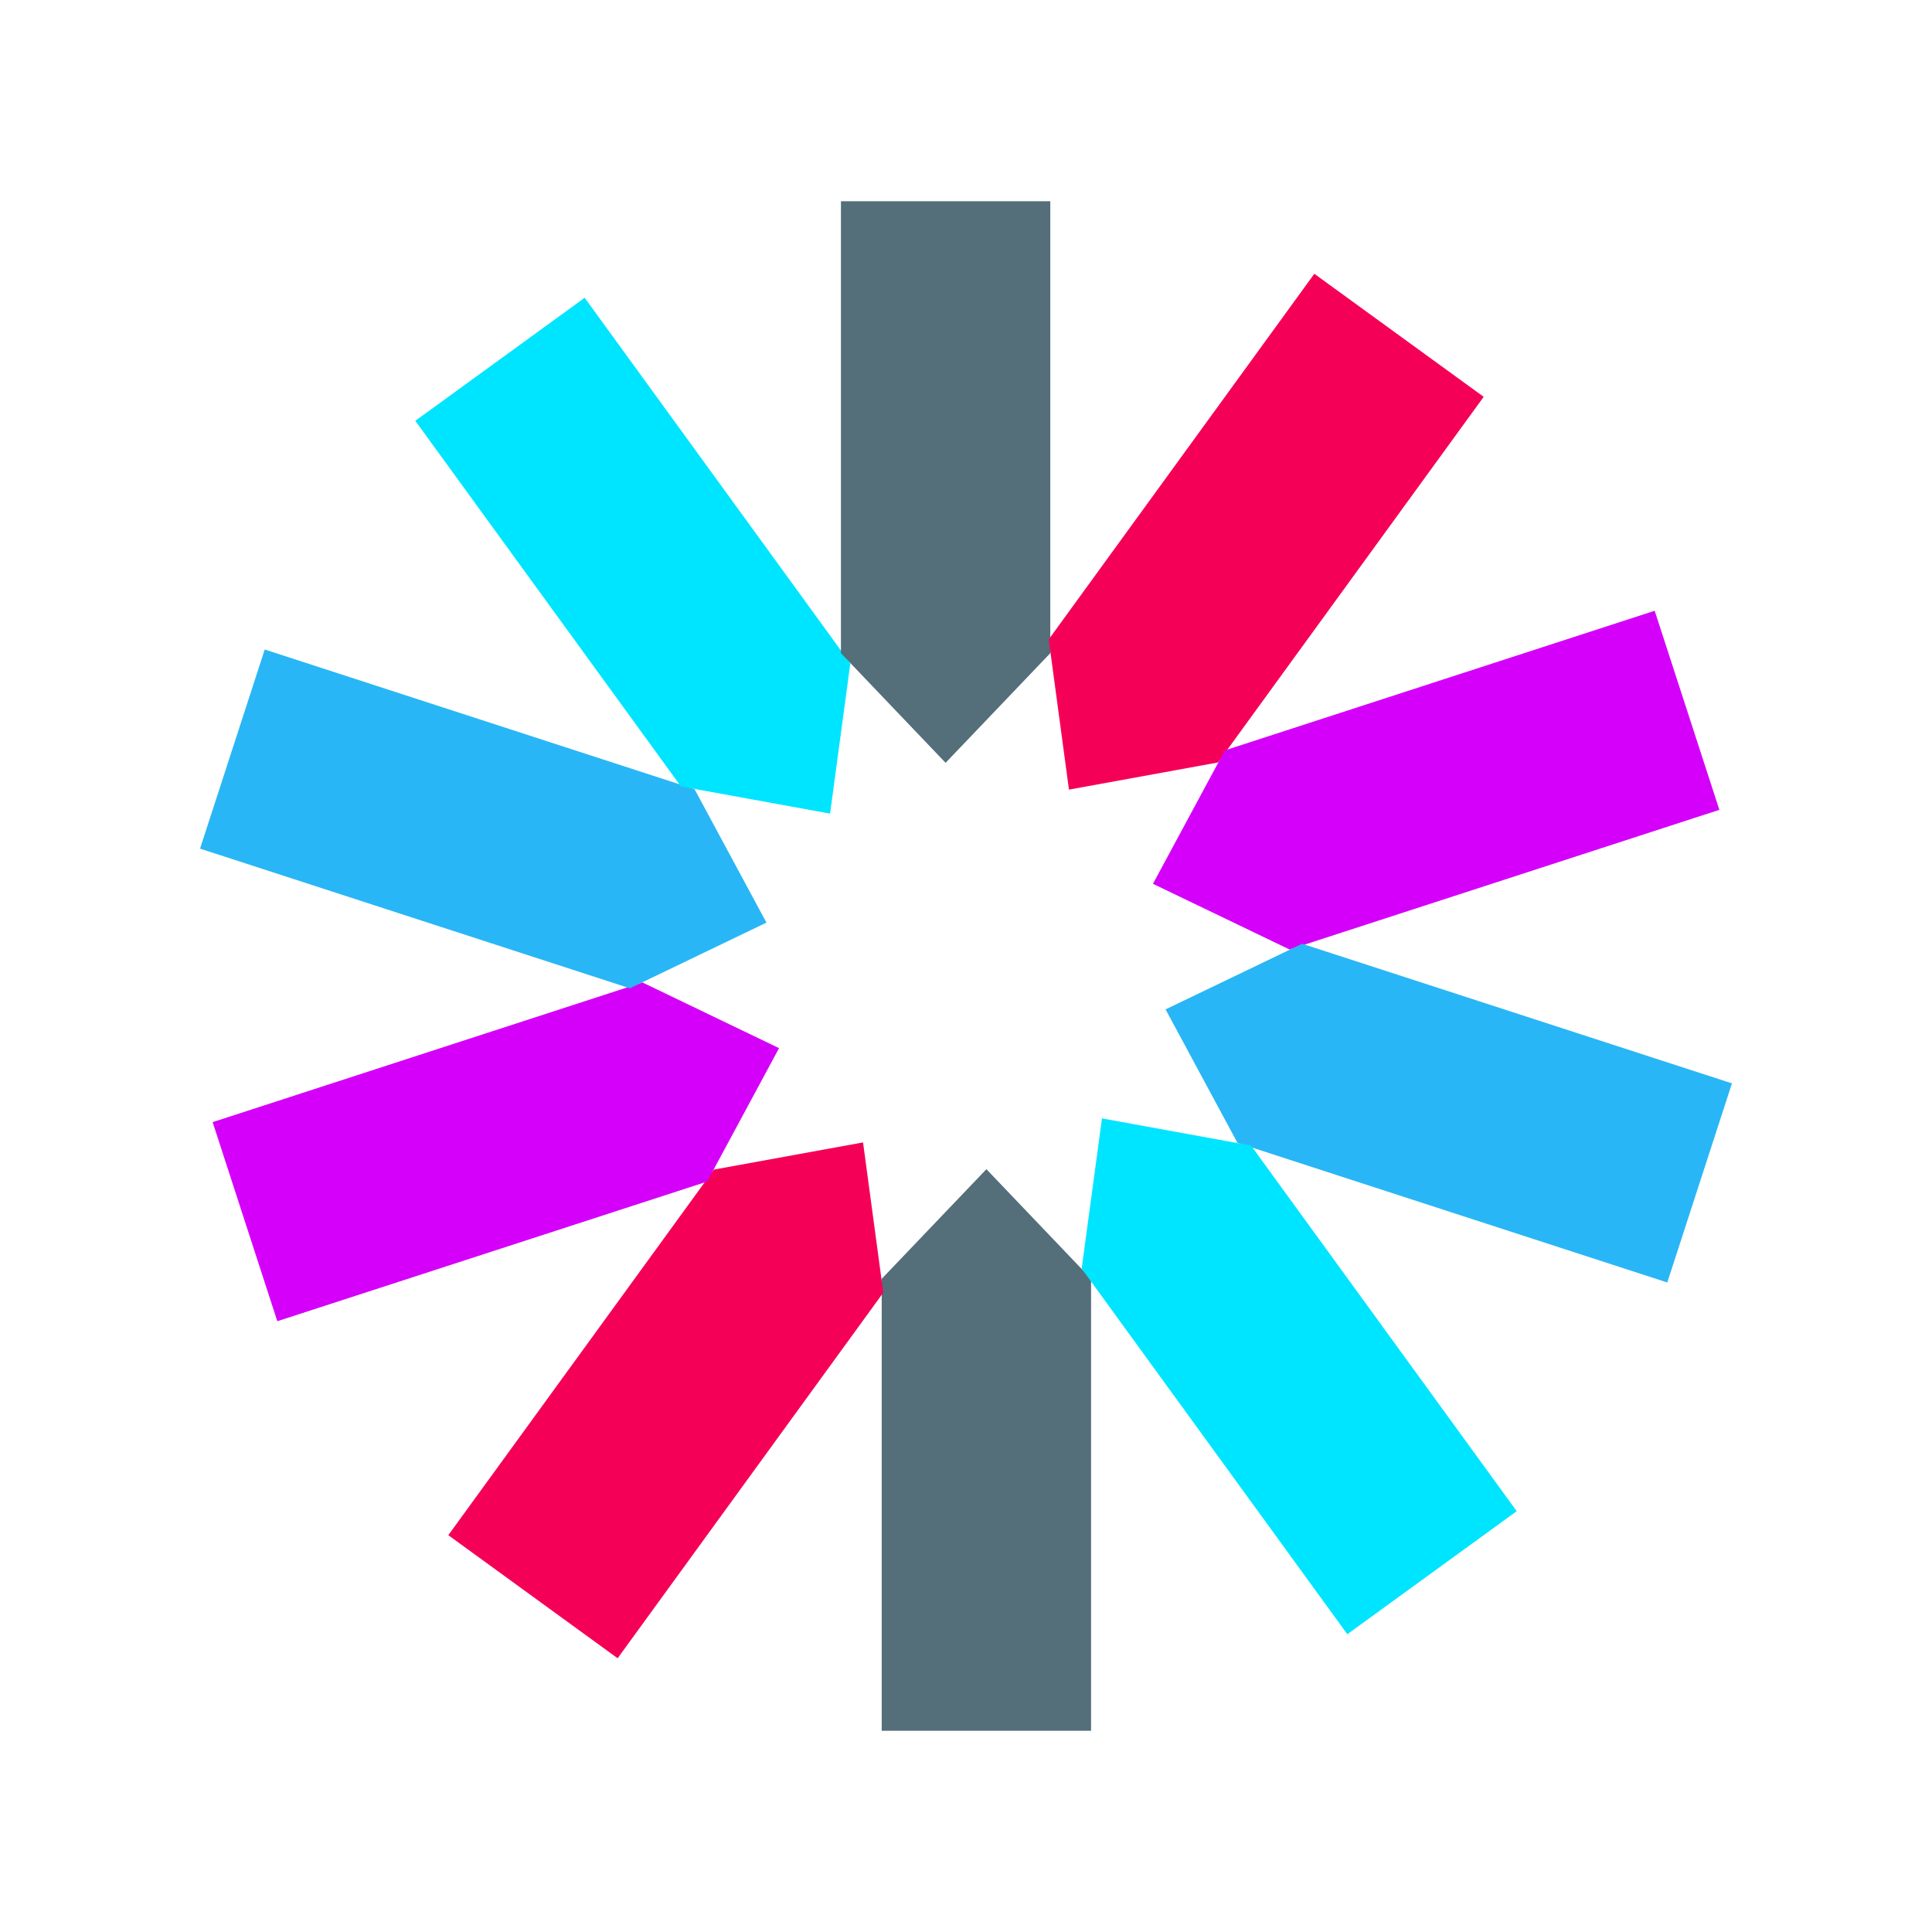
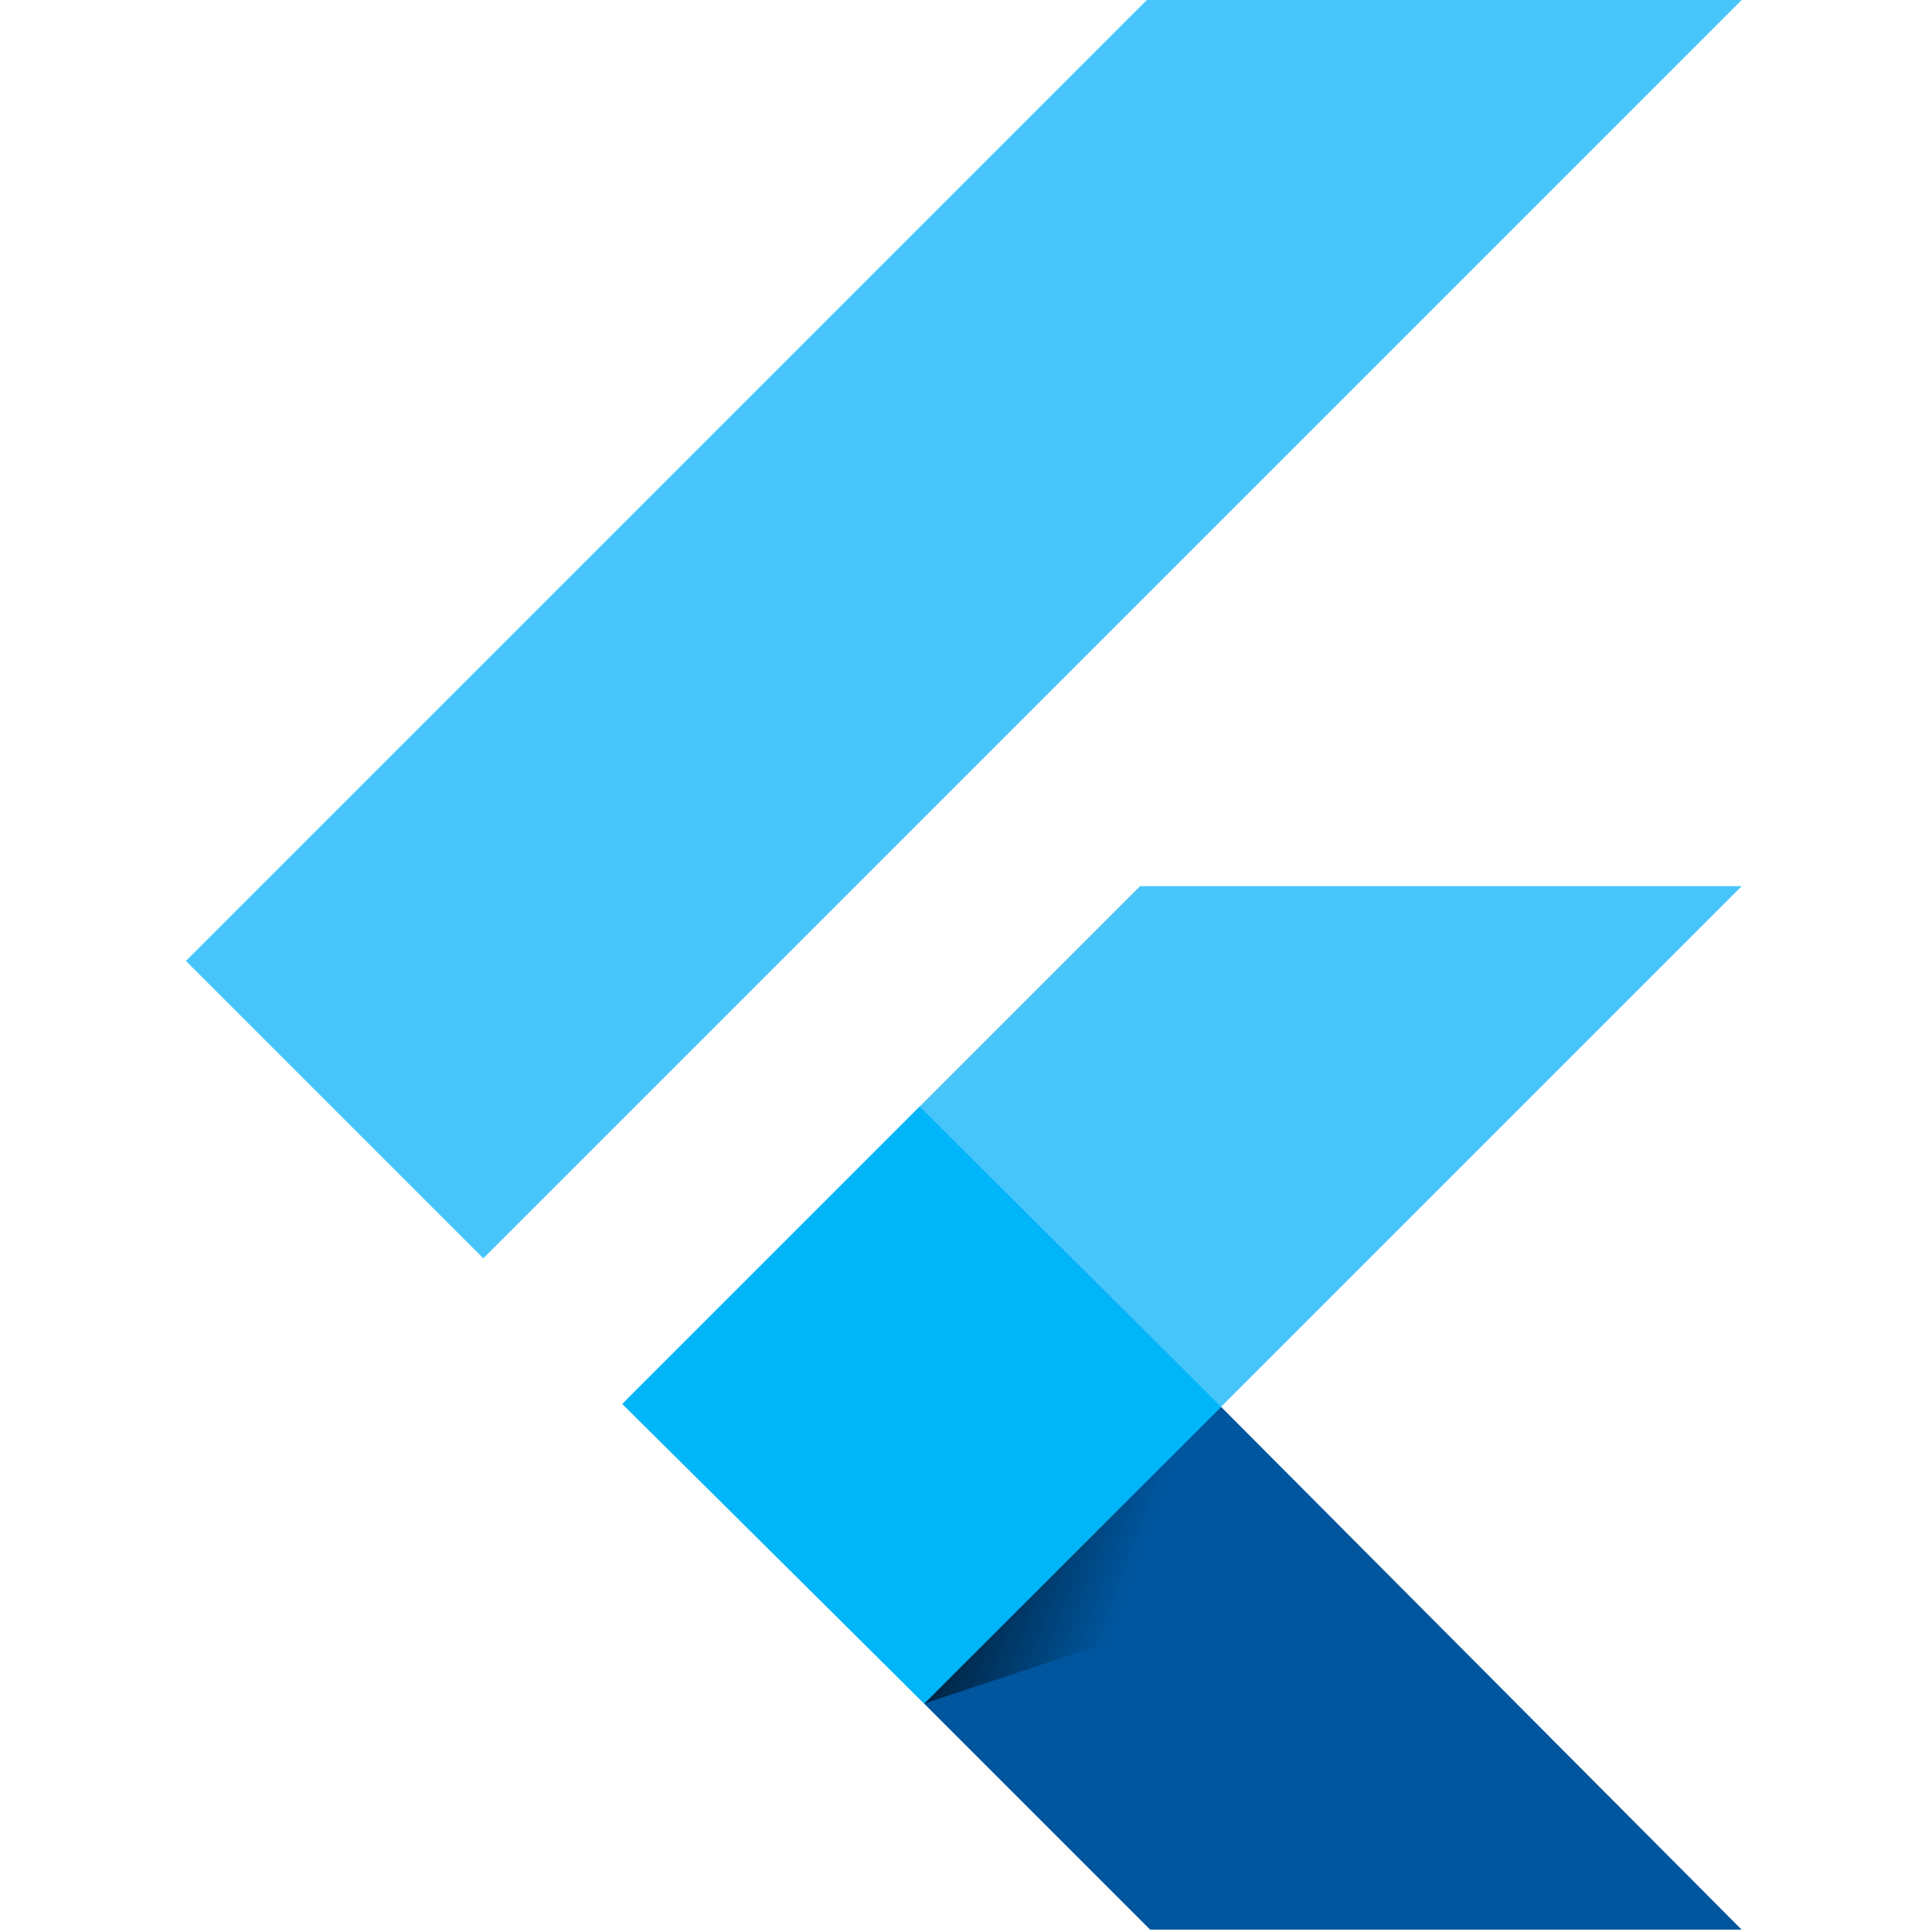
- <svg xmlns="http://www.w3.org/2000/svg" viewBox="0 0 48 48" width="480px" height="480px">
-   <polygon fill="#546e7a" points="21.906,31.772 24.507,29.048 27.107,31.772 27.107,43 21.906,43" />
-   <polygon fill="#f50057" points="17.737,29.058 21.442,28.383 21.945,32.115 15.345,41.199 11.138,38.141" />
-   <polygon fill="#d500f9" points="15.962,24.409 19.355,26.041 17.569,29.356 6.89,32.825 5.283,27.879" />
-   <polygon fill="#29b6f6" points="17.256,19.607 19.042,22.922 15.649,24.554 4.97,21.084 6.577,16.137" />
-   <polygon fill="#00e5ff" points="21.126,16.482 20.623,20.214 16.918,19.539 10.318,10.455 14.526,7.398" />
-   <polygon fill="#546e7a" points="26.094,16.228 23.493,18.952 20.893,16.228 20.893,5 26.094,5" />
-   <polygon fill="#f50057" points="30.262,18.943 26.558,19.618 26.055,15.886 32.654,6.802 36.862,9.859" />
-   <polygon fill="#d500f9" points="32.039,23.59 28.645,21.958 30.431,18.643 41.11,15.174 42.717,20.12" />
-   <polygon fill="#29b6f6" points="30.744,28.393 28.958,25.078 32.351,23.447 43.03,26.916 41.423,31.863" />
-   <polygon fill="#00e5ff" points="26.874,31.518 27.378,27.786 31.082,28.461 37.682,37.545 33.474,40.602" />
+ <svg xmlns="http://www.w3.org/2000/svg" width="800px" height="800px" viewBox="-30.5 0 317 317" version="1.1" preserveAspectRatio="xMidYMid">
+   <defs>
+     <linearGradient x1="3.952%" y1="26.993%" x2="75.897%" y2="52.919%" id="linearGradient-1">
+       <stop stop-color="#000000" offset="0%">
+ 
+ </stop>
+       <stop stop-color="#000000" stop-opacity="0" offset="100%">
+ 
+ </stop>
+     </linearGradient>
+   </defs>
+   <g>
+     <polygon fill="#47C5FB" points="157.666 0.001 0.001 157.666 48.801 206.466 255.268 0.001">
+ 
+ </polygon>
+     <polygon fill="#47C5FB" points="156.567 145.397 72.149 229.815 121.133 279.531 169.843 230.821 255.268 145.397">
+ 
+ </polygon>
+     <polygon fill="#00569E" points="121.133 279.531 158.215 316.613 255.267 316.613 169.842 230.821">
+ 
+ </polygon>
+     <polygon fill="#00B5F8" points="71.6 230.364 120.401 181.563 169.842 230.821 121.133 279.531">
+ 
+ </polygon>
+     <polygon fill-opacity="0.8" fill="url(#linearGradient-1)" points="121.133 279.531 161.693 266.072 165.722 234.941">
+ 
+ </polygon>
+   </g>
</svg>
